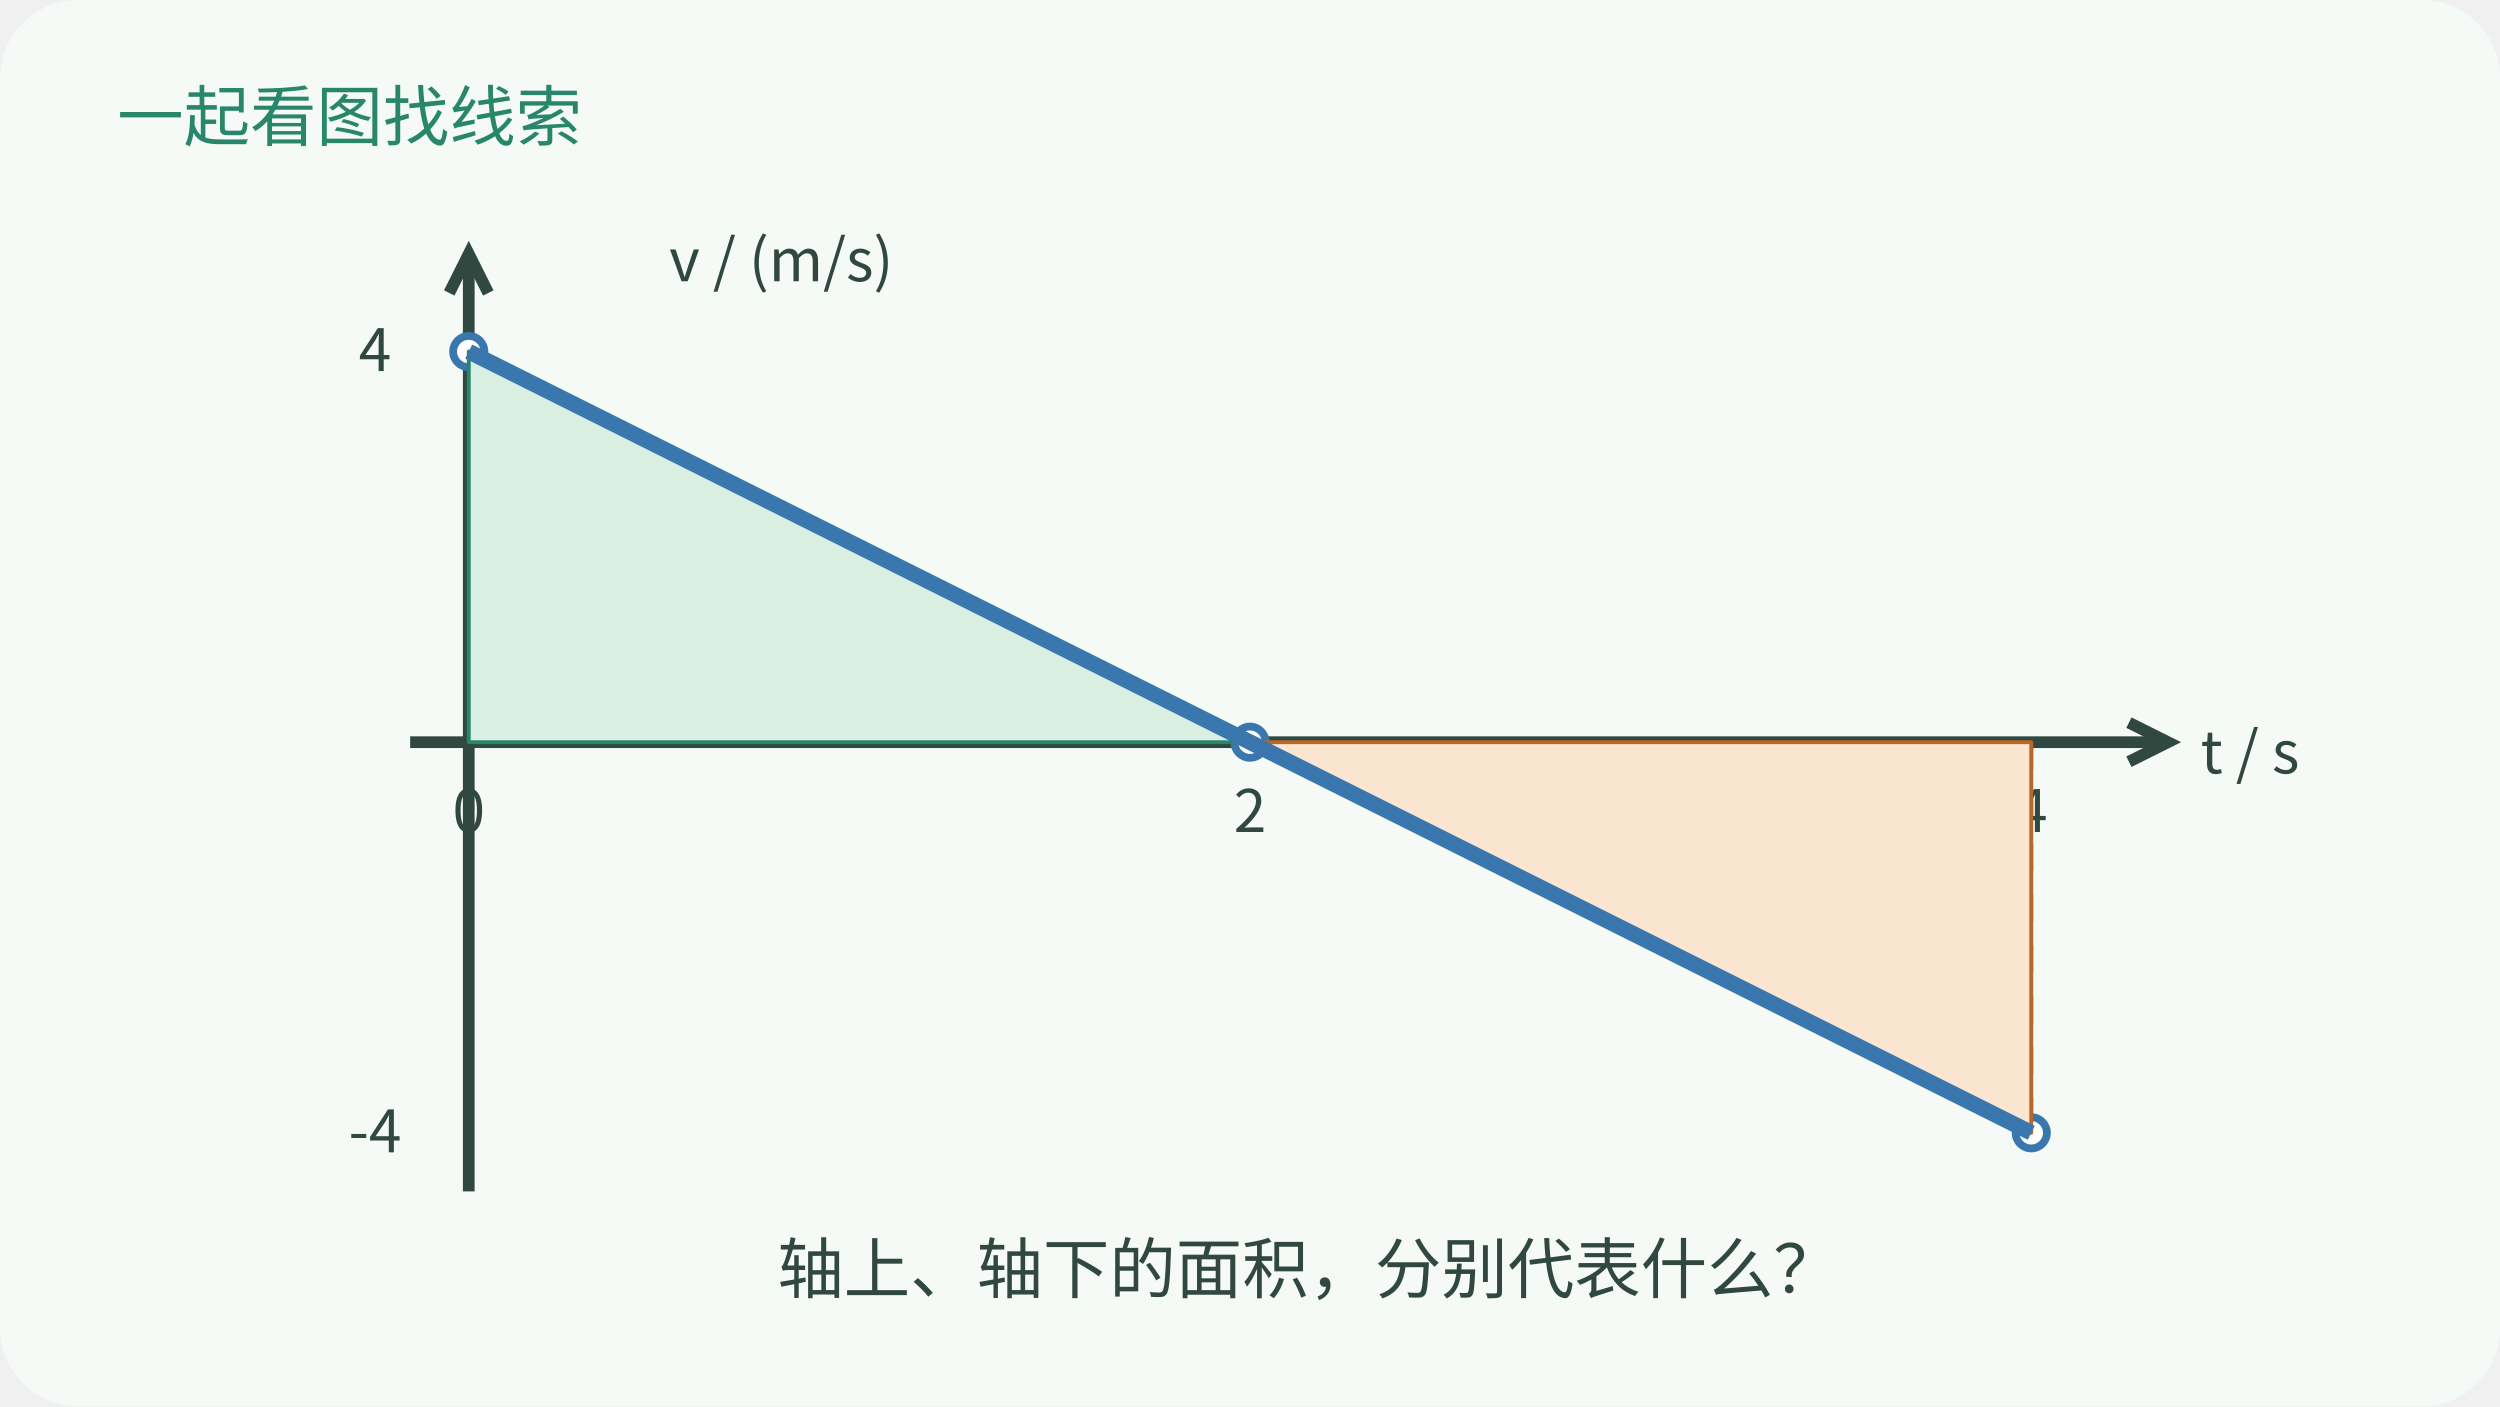
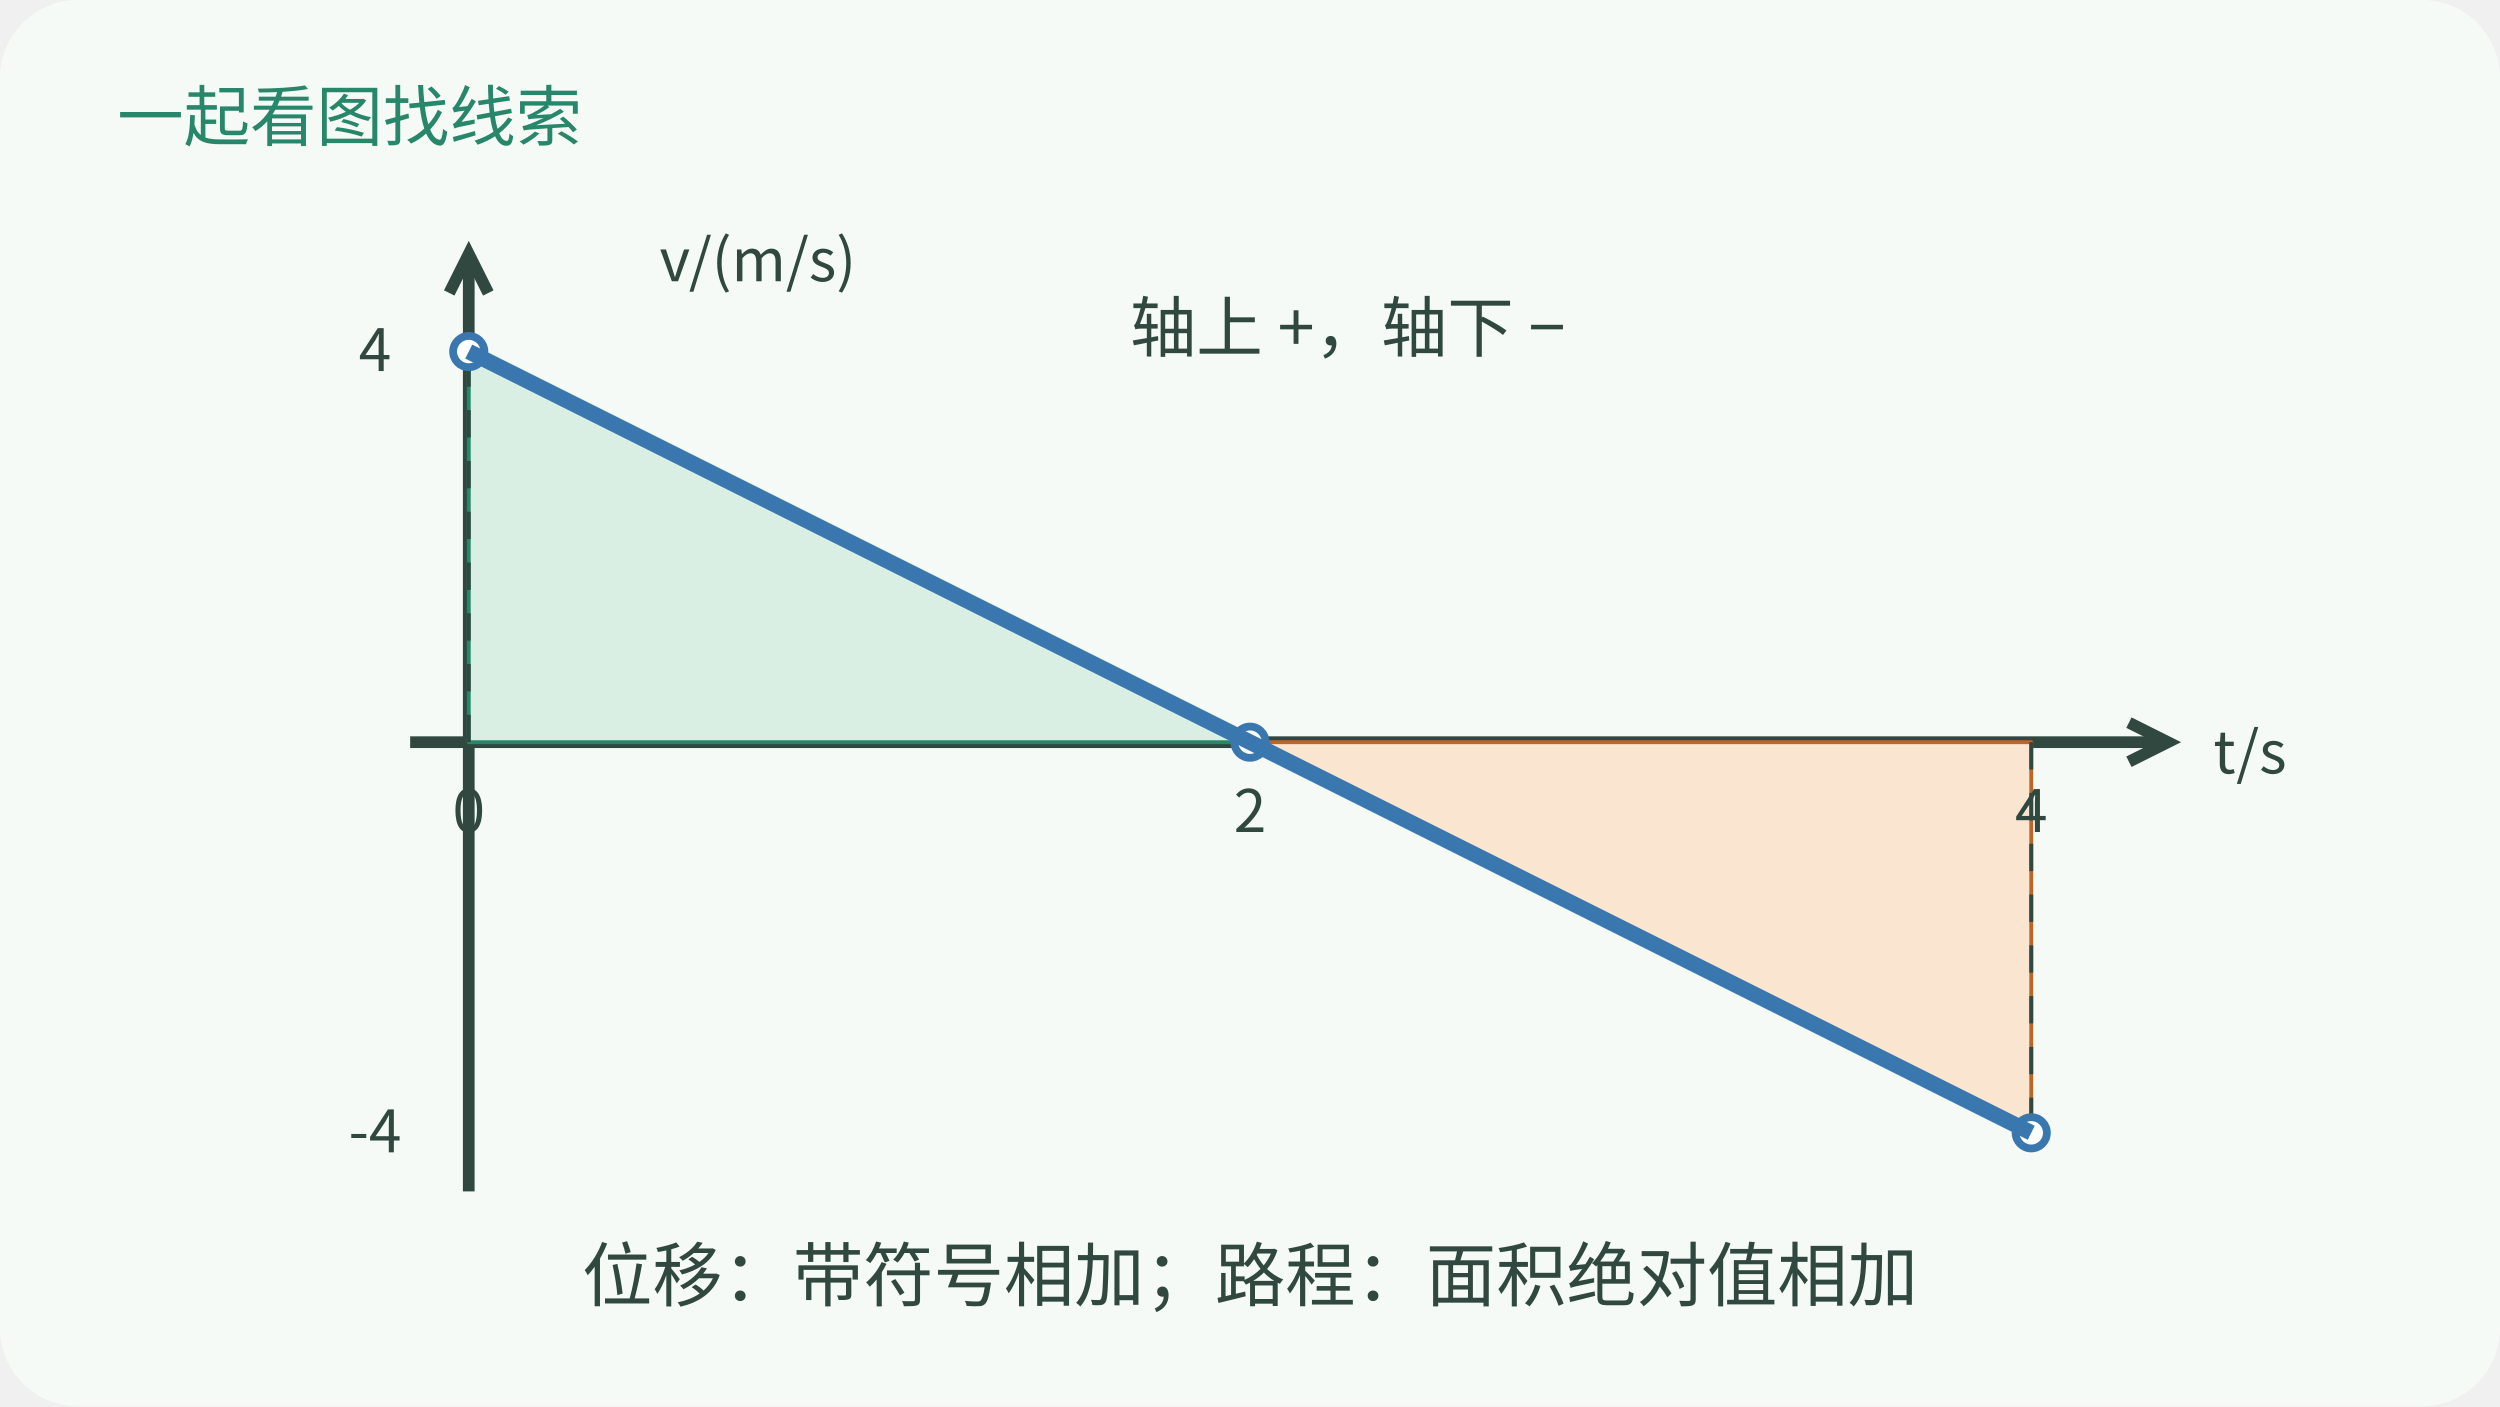
<svg xmlns="http://www.w3.org/2000/svg" viewBox="0 0 640 360" role="img" aria-labelledby="title desc">
  <rect width="640" height="360" rx="20" fill="#f5faf7" />
  <g font-family="Microsoft YaHei, PingFang SC, Noto Sans CJK SC, sans-serif">
    <text x="30" y="36" fill="#28866b" font-size="17" text-anchor="start">一起看图找线索</text>
    <line x1="105" y1="190" x2="555" y2="190" stroke="#30483f" stroke-width="3" />
    <path d="M -10 -5 L 0 0 L -10 5" transform="translate(555 190) rotate(0.0)" fill="none" stroke="#30483f" stroke-width="3" />
    <line x1="120" y1="305" x2="120" y2="65" stroke="#30483f" stroke-width="3" />
    <path d="M -10 -5 L 0 0 L -10 5" transform="translate(120 65) rotate(-90.0)" fill="none" stroke="#30483f" stroke-width="3" />
-     <text x="576" y="198" fill="#30483f" font-size="15" text-anchor="middle">t / s</text>
-     <text x="200" y="72" fill="#30483f" font-size="15" text-anchor="middle">v / (m/s)</text>
+     <text x="576" y="198" fill="#30483f" font-size="15" text-anchor="middle">t/s</text>
+     <text x="194" y="72" fill="#30483f" font-size="15" text-anchor="middle">v/(m/s)</text>
+     <path d="M 120 190 L 120 90 L 320 190 L 320 190 Z" fill="#d9efe4" stroke="#28866b" stroke-width="1" stroke-linejoin="round" />
+     <path d="M 320 190 L 320 190 L 520 290 L 520 190 Z" fill="#fae6d0" stroke="#b96829" stroke-width="1" stroke-linejoin="round" />
    <line x1="120" y1="190" x2="120" y2="90" stroke="#30483f" stroke-width="1" stroke-dasharray="7 6" />
    <circle cx="120" cy="90" r="4" fill="#fff" stroke="#3977ae" stroke-width="2" />
    <text x="120" y="213" fill="#30483f" font-size="15" text-anchor="middle">0</text>
    <text x="96" y="95" fill="#30483f" font-size="15" text-anchor="middle">4</text>
    <line x1="320" y1="190" x2="320" y2="190" stroke="#30483f" stroke-width="1" stroke-dasharray="7 6" />
    <circle cx="320" cy="190" r="4" fill="#fff" stroke="#3977ae" stroke-width="2" />
    <text x="320" y="213" fill="#30483f" font-size="15" text-anchor="middle">2</text>
    <line x1="520" y1="190" x2="520" y2="290" stroke="#30483f" stroke-width="1" stroke-dasharray="7 6" />
    <circle cx="520" cy="290" r="4" fill="#fff" stroke="#3977ae" stroke-width="2" />
    <text x="520" y="213" fill="#30483f" font-size="15" text-anchor="middle">4</text>
    <text x="96" y="295" fill="#30483f" font-size="15" text-anchor="middle">-4</text>
-     <path d="M 120 190 L 120 90 L 320 190 Z" fill="#d9efe4" stroke="#28866b" stroke-width="1" stroke-linejoin="round" />
-     <path d="M 320 190 L 520 290 L 520 190 Z" fill="#fae6d0" stroke="#b96829" stroke-width="1" stroke-linejoin="round" />
    <path d="M 120 90 L 320 190 L 520 290" fill="none" stroke="#3977ae" stroke-width="4" stroke-linejoin="round" />
-     <text x="335" y="331" fill="#30483f" font-size="17" text-anchor="middle">轴上、轴下的面积，分别代表什么？</text>
+     <text x="345" y="90" fill="#30483f" font-size="17" text-anchor="middle">轴上 +，轴下 −</text>
+     <text x="320" y="333" fill="#30483f" font-size="18" text-anchor="middle">位移：带符号相加；路程：面积绝对值相加</text>
  </g>
</svg>
